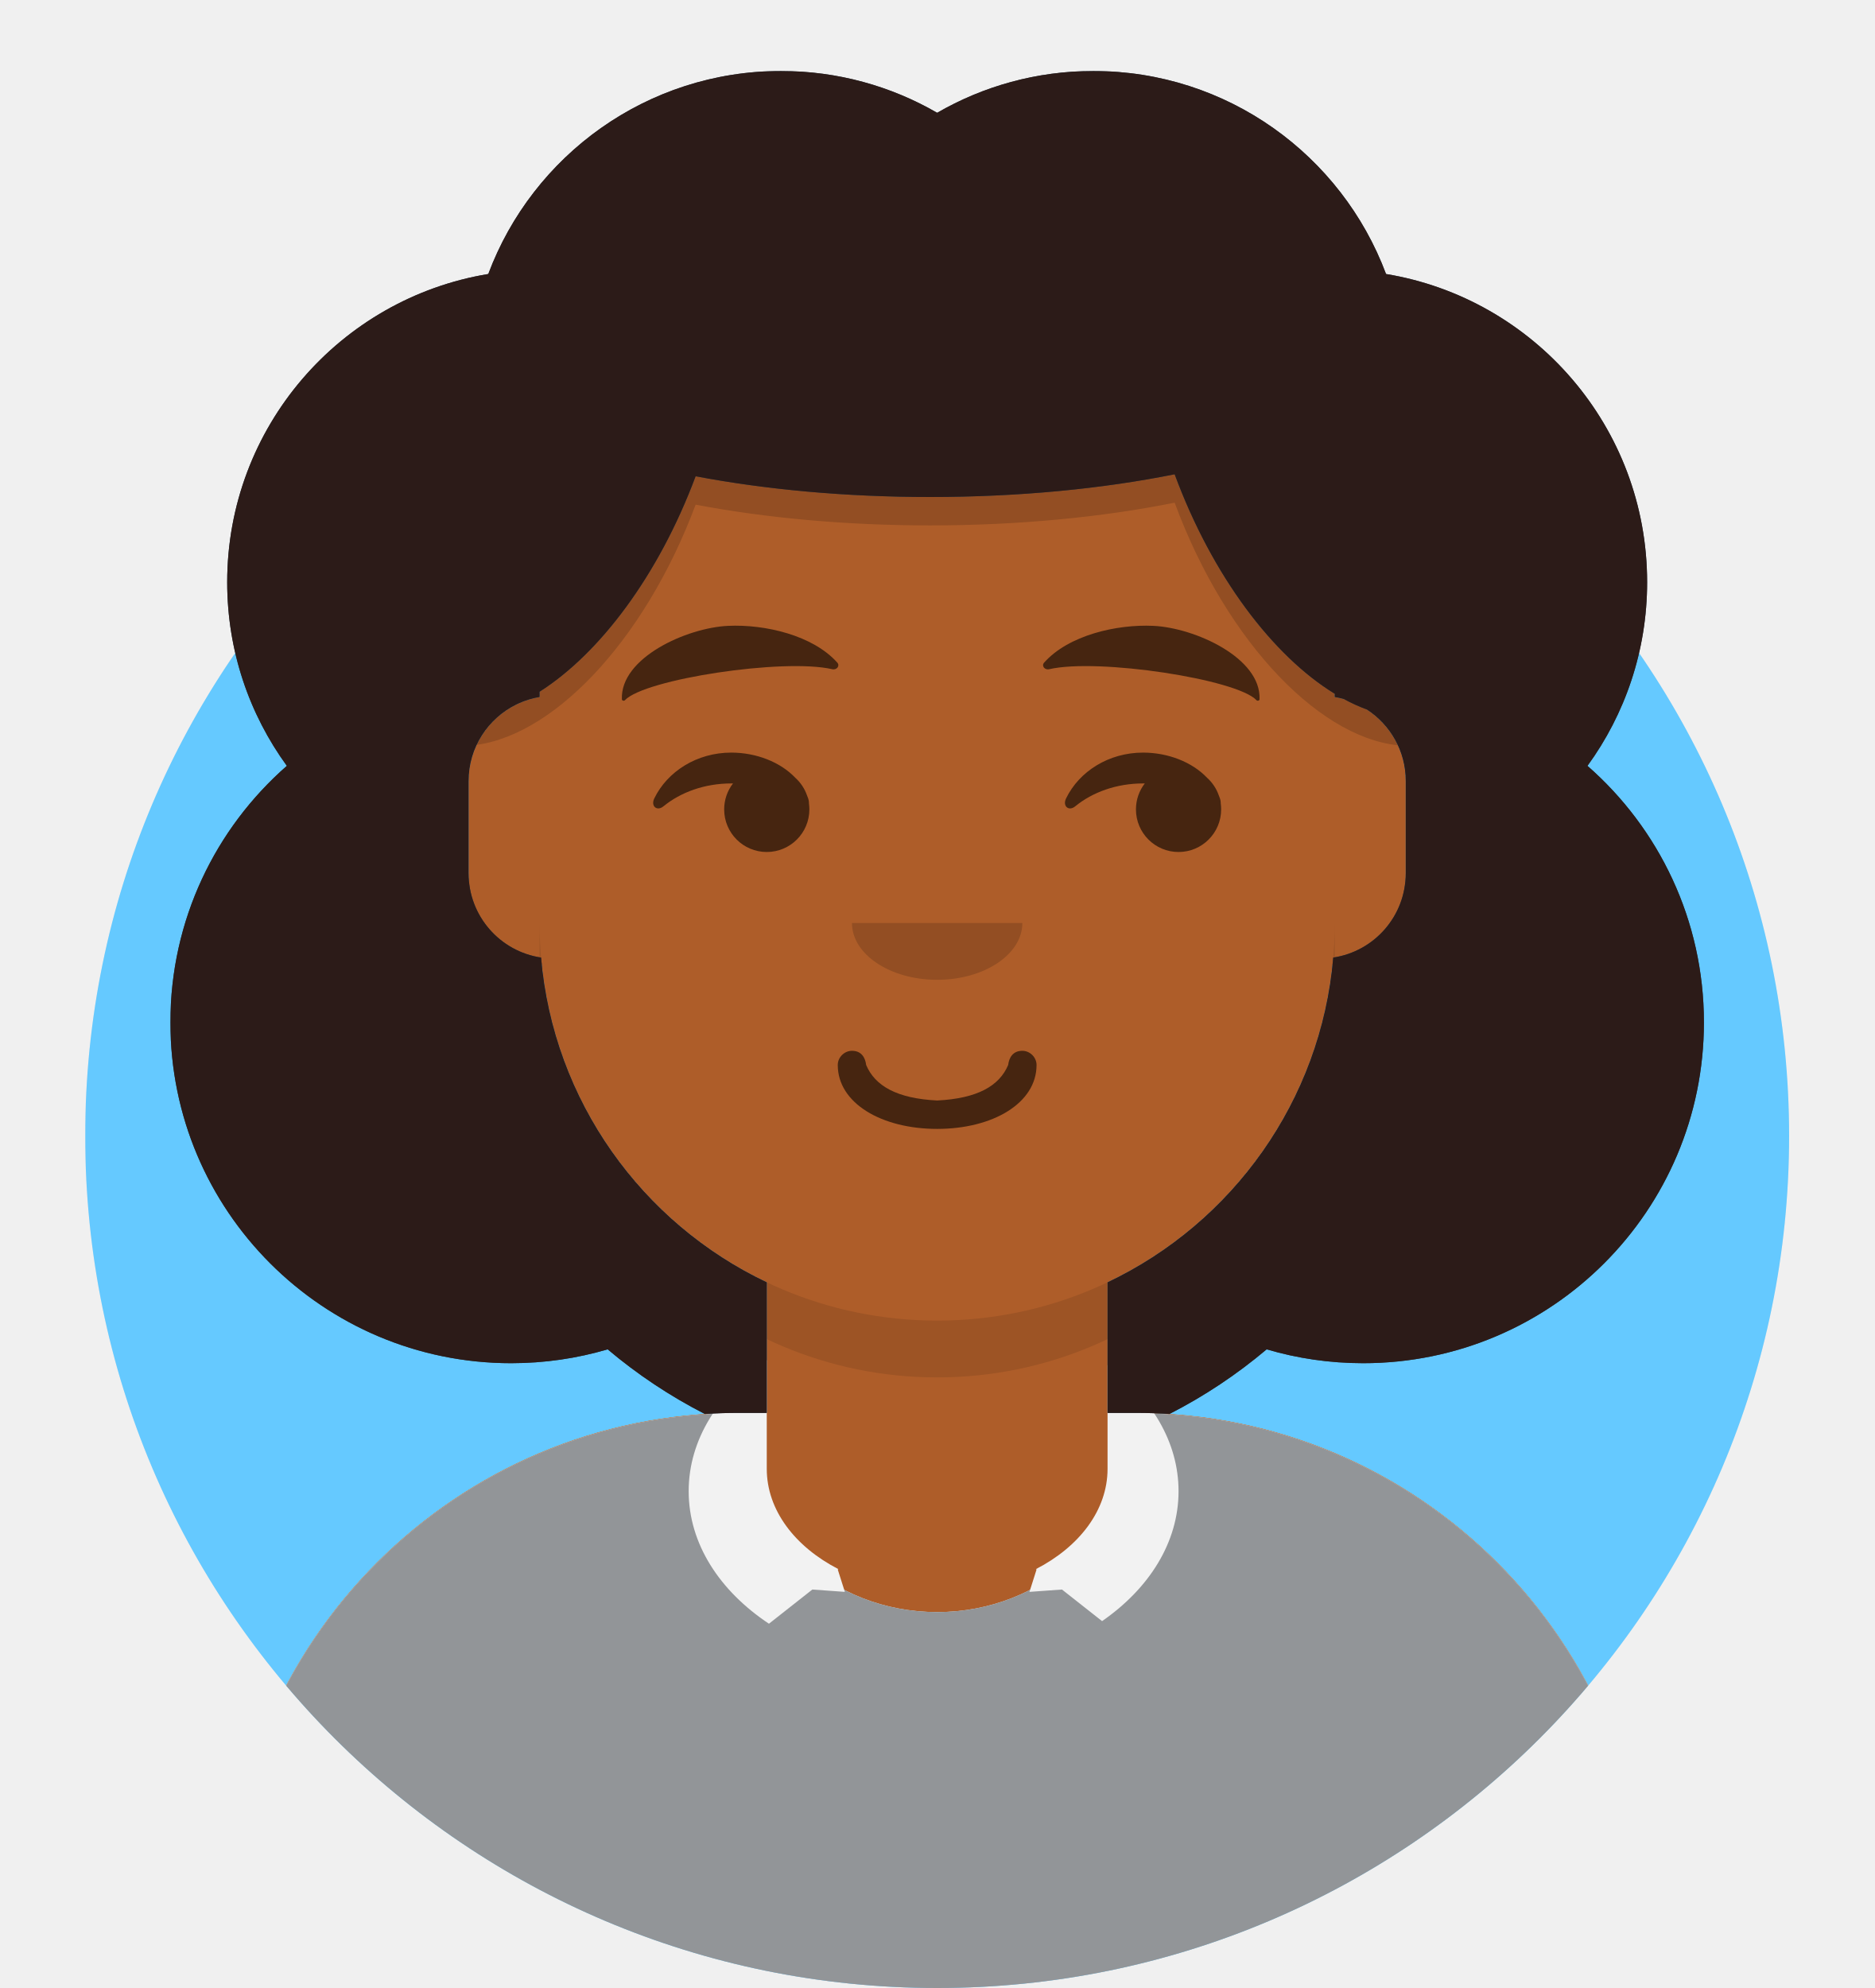
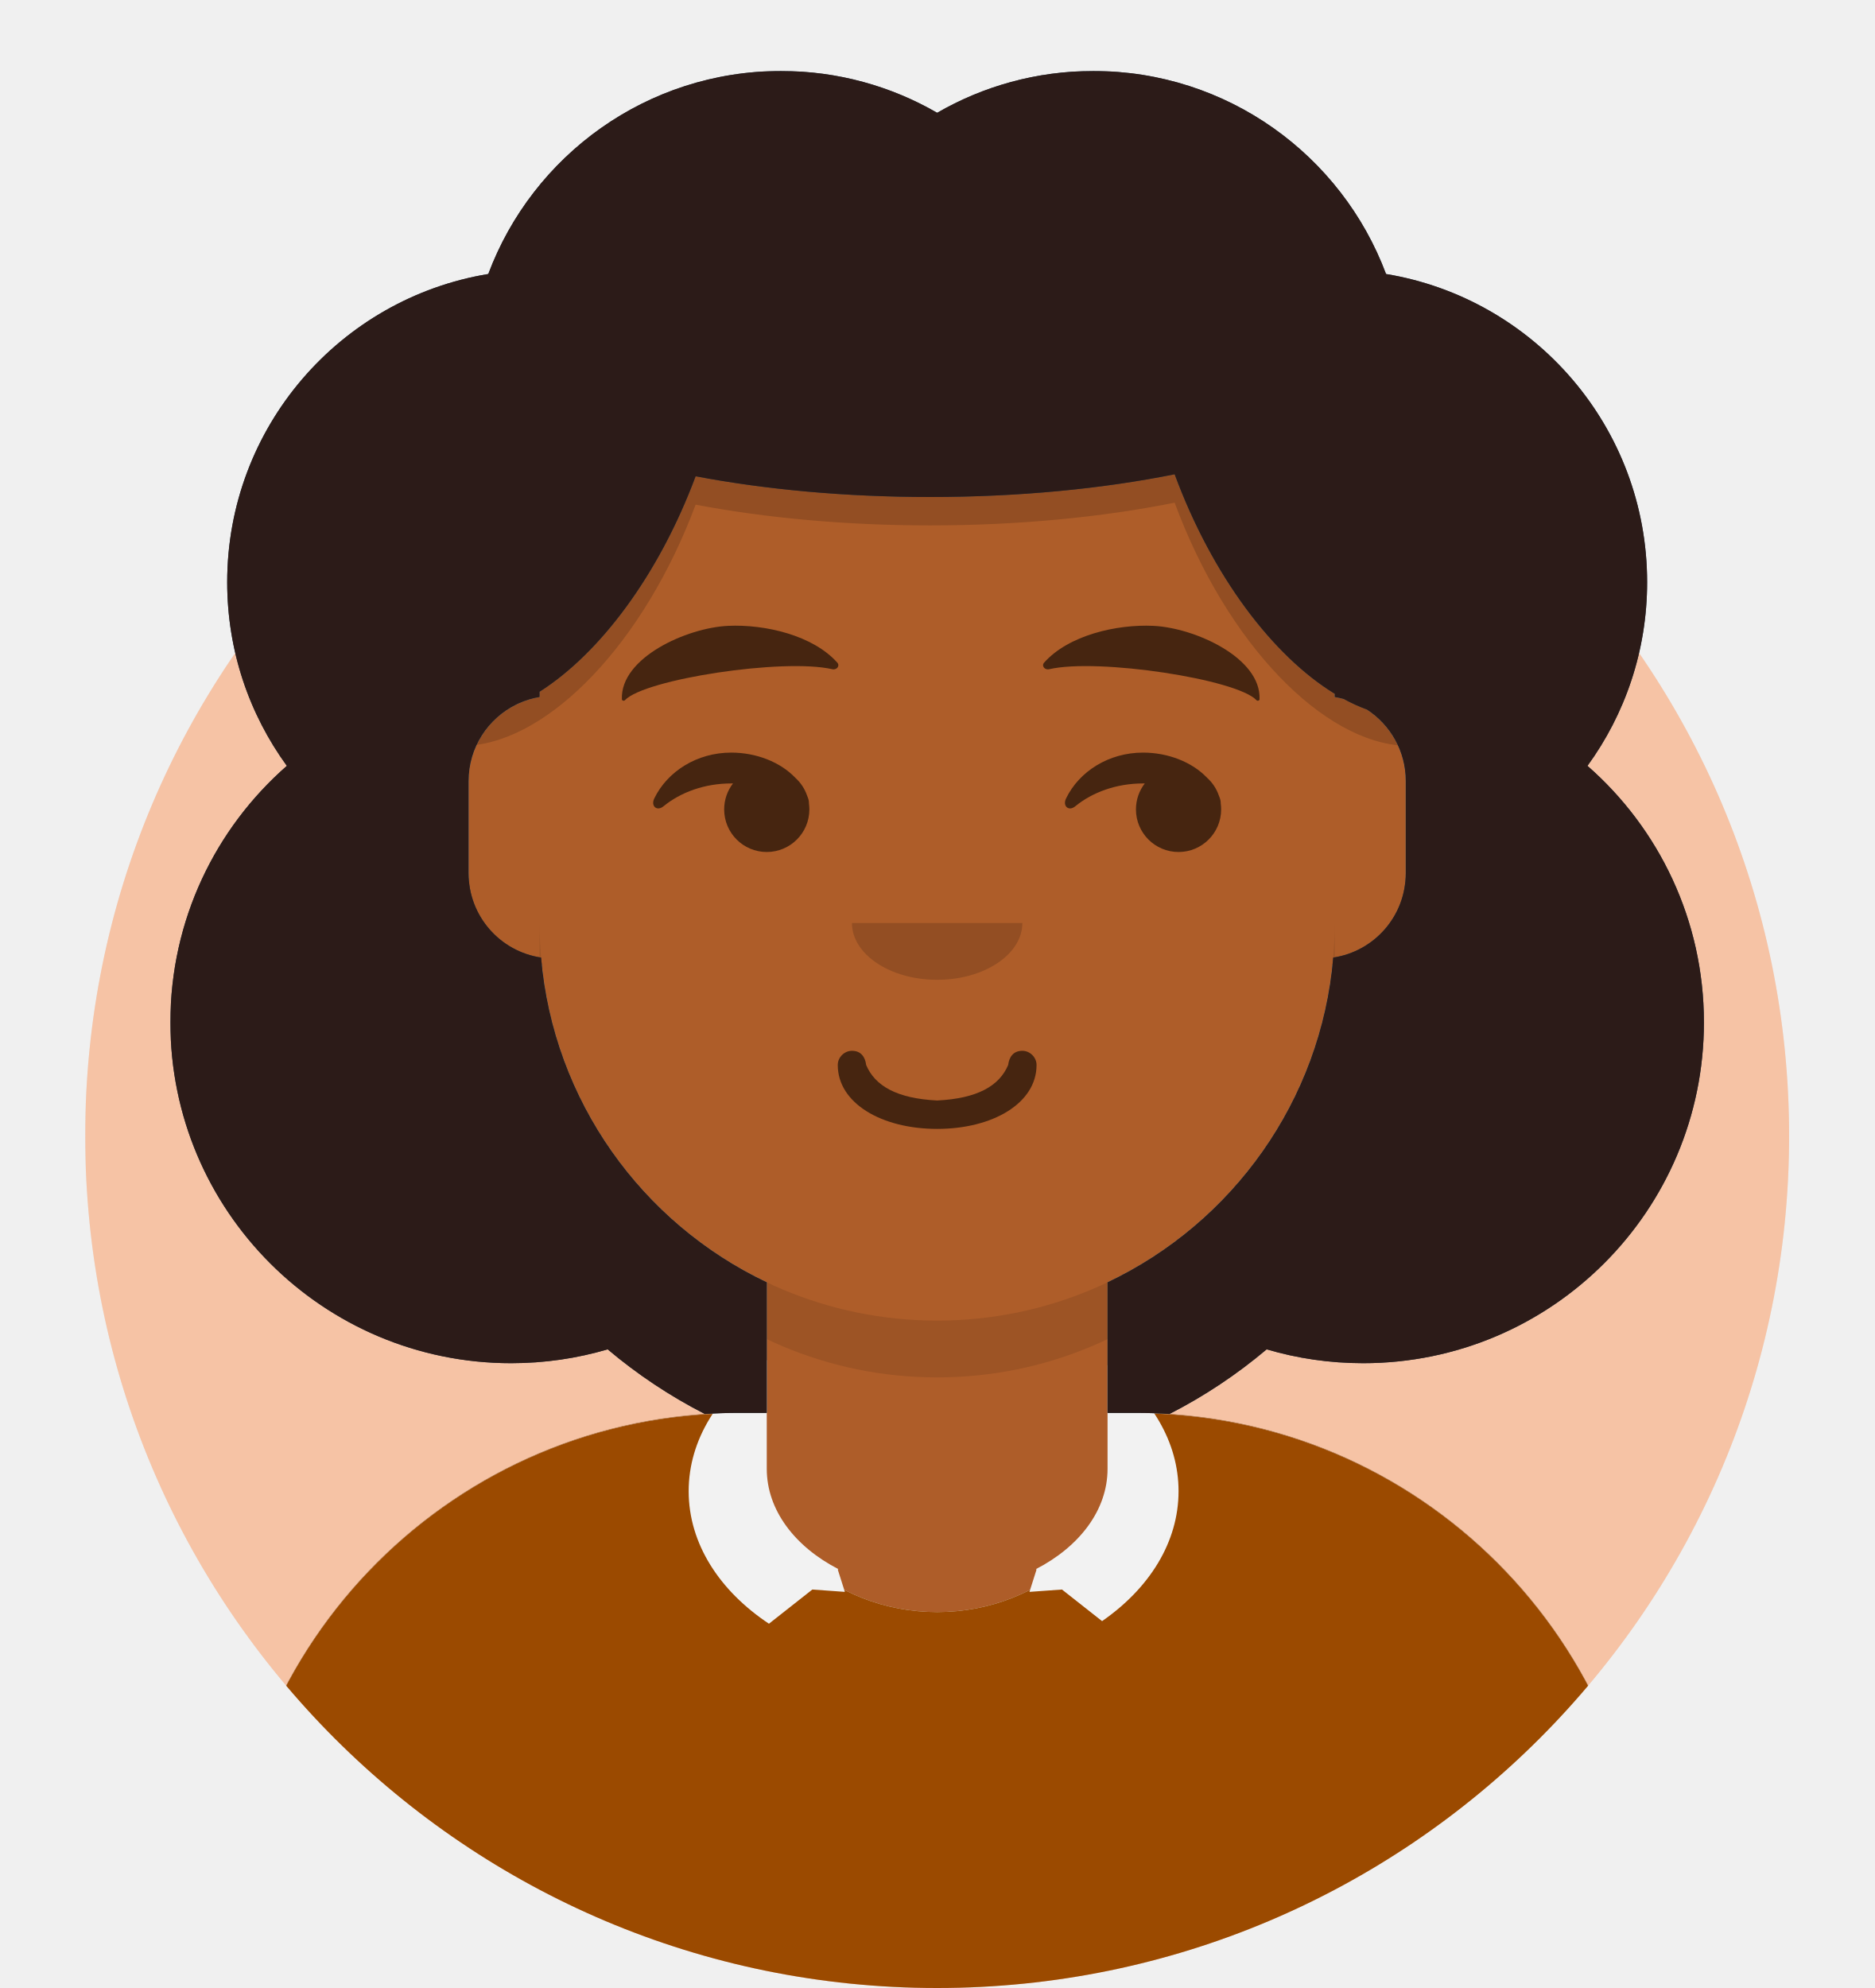
<svg xmlns="http://www.w3.org/2000/svg" xmlns:xlink="http://www.w3.org/1999/xlink" width="264px" height="280px" viewBox="0 0 264 280" version="1.1">
  <defs>
    <circle id="react-path-44" cx="120" cy="120" r="120" />
    <path d="M12,160 C12,226.274 65.726,280 132,280 C198.274,280 252,226.274 252,160 L264,160 L264,-1.42108547e-14 L-3.19744231e-14,-1.42108547e-14 L-3.19744231e-14,160 L12,160 Z" id="react-path-45" />
    <path d="M124,144.611 L124,163 L128,163 L128,163 C167.765,163 200,195.235 200,235 L200,244 L0,244 L0,235 C-4.86974701e-15,195.235 32.235,163 72,163 L72,163 L76,163 L76,144.611 C58.763,136.422 46.372,119.687 44.305,99.881 C38.48,99.058 34,94.052 34,88 L34,74 C34,68.054 38.325,63.118 44,62.166 L44,56 L44,56 C44,25.072 69.072,5.68137151e-15 100,0 L100,0 L100,0 C130.928,-5.68137151e-15 156,25.072 156,56 L156,62.166 C161.675,63.118 166,68.054 166,74 L166,88 C166,94.052 161.52,99.058 155.695,99.881 C153.628,119.687 141.237,136.422 124,144.611 Z" id="react-path-46" />
  </defs>
  <g id="Avataaar" stroke="none" stroke-width="1" fill="none" fill-rule="evenodd">
    <g transform="translate(-825, -1100)" id="Avataaar/Circle">
      <g transform="translate(825, 1100)">
        <g id="Circle" stroke-width="1" fill-rule="evenodd" transform="translate(12, 40)">
          <mask id="react-mask-47" fill="white">
            <use xlink:href="#react-path-44" />
          </mask>
          <use id="Circle-Background" fill="#E6E6E6" xlink:href="#react-path-44" />
-           <g id="Color/Palette/Blue-01" mask="url(#react-mask-47)" fill="#65C9FF">
+           <g id="Color/Palette/Blue-01" mask="url(#react-mask-47)" fill="#F6C3A5">
            <rect id="🖍Color" x="0" y="0" width="240" height="240" />
          </g>
        </g>
        <mask id="react-mask-48" fill="white">
          <use xlink:href="#react-path-45" />
        </mask>
        <g id="Mask" />
        <g id="Avataaar" stroke-width="1" fill-rule="evenodd" mask="url(#react-mask-48)">
          <g id="Body" transform="translate(32, 36)">
            <mask id="react-mask-49" fill="white">
              <use xlink:href="#react-path-46" />
            </mask>
            <use fill="#D0C6AC" xlink:href="#react-path-46" />
            <g id="Skin/👶🏽-03-Brown" mask="url(#react-mask-49)" fill="#AE5D29">
              <g transform="translate(0, 0)" id="Color">
                <rect x="0" y="0" width="264" height="280" />
              </g>
            </g>
            <path d="M156,79 L156,102 C156,132.928 130.928,158 100,158 C69.072,158 44,132.928 44,102 L44,79 L44,94 C44,124.928 69.072,150 100,150 C130.928,150 156,124.928 156,94 L156,79 Z" id="Neck-Shadow" fill-opacity="0.1" fill="#000000" mask="url(#react-mask-49)" />
          </g>
          <g id="Clothing/Collar-+-Sweater" transform="translate(0, 170)">
            <defs>
              <path d="M105.192,29.052 L104,29.052 L104,29.052 C64.235,29.052 32,61.287 32,101.052 L32,110 L232,110 L232,101.052 C232,61.287 199.765,29.052 160,29.052 L160,29.052 L158.808,29.052 C158.935,30.035 159,31.036 159,32.052 C159,45.859 146.912,57.052 132,57.052 C117.088,57.052 105,45.859 105,32.052 C105,31.036 105.065,30.035 105.192,29.052 Z" id="react-path-50" />
            </defs>
            <mask id="react-mask-51" fill="white">
              <use xlink:href="#react-path-50" />
            </mask>
            <use id="Clothes" fill="#E6E6E6" fill-rule="evenodd" xlink:href="#react-path-50" />
-             <g id="Color/Palette/Gray-01" mask="url(#react-mask-51)" fill-rule="evenodd" fill="#929598">
+             <g id="Color/Palette/Gray-01" mask="url(#react-mask-51)" fill-rule="evenodd" fill="#9B4A00">
              <rect id="🖍Color" x="0" y="0" width="264" height="110" />
            </g>
            <path d="M156,22.279 C162.182,26.835 166,33.106 166,40.028 C166,47.233 161.863,53.733 155.229,58.327 L149.579,53.876 L145,54.208 L146,51.057 L145.922,50.996 C152.022,47.853 156,42.7 156,36.877 L156,22.279 Z M108,21.571 C101.233,26.174 97,32.74 97,40.028 C97,47.426 101.362,54.08 108.308,58.692 L114.421,53.876 L119,54.208 L118,51.057 L118.078,50.996 C111.978,47.853 108,42.7 108,36.877 L108,21.571 Z" id="Collar" fill="#F2F2F2" fill-rule="evenodd" />
          </g>
          <g id="Face" transform="translate(76, 82)" fill="#000000">
            <g id="Mouth/Twinkle" transform="translate(2, 52)" fill-opacity="0.6" fill-rule="nonzero" fill="#000000">
              <path d="M40,16 C40,21.372 46.158,25 54,25 C61.842,25 68,21.372 68,16 C68,14.895 67.05,14 66,14 C64.707,14 64.13,14.905 64,16 C62.758,18.938 59.683,20.716 54,21 C48.317,20.716 45.242,18.938 44,16 C43.87,14.905 43.293,14 42,14 C40.95,14 40,14.895 40,16 Z" id="Mouth" />
            </g>
            <g id="Nose/Default" transform="translate(28, 40)" fill-opacity="0.16">
              <path d="M16,8 C16,12.418 21.373,16 28,16 L28,16 C34.627,16 40,12.418 40,8" id="Nose" />
            </g>
            <g id="Eyes/Side-😒" transform="translate(0, 8)" fill-opacity="0.6">
              <path d="M27.241,20.346 C26.463,21.357 26,22.625 26,24 C26,27.314 28.686,30 32,30 C35.314,30 38,27.314 38,24 C38,23.71 37.979,23.424 37.94,23.145 C37.947,22.923 37.91,22.671 37.815,22.407 C37.77,22.281 37.722,22.157 37.671,22.035 C37.337,21.072 36.765,20.22 36.025,19.551 C33.899,17.317 30.506,16 26.998,16 C22.164,16 18.007,18.649 16.16,22.447 C15.62,23.558 16.547,24.3 17.438,23.572 C19.874,21.579 23.257,20.344 26.998,20.344 C27.079,20.344 27.16,20.344 27.241,20.346 Z" id="Eye" />
              <path d="M85.241,20.346 C84.463,21.357 84,22.625 84,24 C84,27.314 86.686,30 90,30 C93.314,30 96,27.314 96,24 C96,23.71 95.979,23.424 95.94,23.145 C95.947,22.923 95.91,22.671 95.815,22.407 C95.77,22.281 95.722,22.157 95.671,22.035 C95.337,21.072 94.765,20.22 94.025,19.551 C91.899,17.317 88.506,16 84.998,16 C80.164,16 76.007,18.649 74.16,22.447 C73.62,23.558 74.547,24.3 75.438,23.572 C77.874,21.579 81.257,20.344 84.998,20.344 C85.079,20.344 85.16,20.344 85.241,20.346 Z" id="Eye" />
            </g>
            <g id="Eyebrow/Natural/Default-Natural" fill-opacity="0.6">
              <path d="M26.039,6.21 C20.278,6.983 11.293,12.005 12.044,17.818 C12.069,18.008 12.357,18.067 12.481,17.908 C14.967,14.72 34.193,10.037 41.194,11.015 C41.835,11.104 42.258,10.443 41.821,10.03 C38.077,6.495 31.2,5.512 26.039,6.21" id="Eyebrow" transform="translate(27, 12) rotate(5) translate(-27, -12) " />
              <path d="M85.039,6.21 C79.278,6.983 70.293,12.005 71.044,17.818 C71.069,18.008 71.357,18.067 71.481,17.908 C73.967,14.72 93.193,10.037 100.194,11.015 C100.835,11.104 101.258,10.443 100.821,10.03 C97.077,6.495 90.2,5.512 85.039,6.21" id="Eyebrow" transform="translate(86, 12) scale(-1, 1) rotate(5) translate(-86, -12) " />
            </g>
          </g>
          <g id="Top" stroke-width="1" fill-rule="evenodd">
            <defs>
              <rect id="react-path-54" x="0" y="0" width="264" height="280" />
              <path d="M48.725,89.219 C44.742,91.171 42,95.265 42,100 L42,113 C42,119.019 46.431,124.002 52.209,124.867 C53.952,145.115 66.469,162.283 84,170.611 L84,189 L80,189 L80,189 C78.414,189 76.839,189.051 75.279,189.152 C70.362,186.64 65.772,183.578 61.59,180.049 C57.281,181.319 52.72,182 48,182 C21.49,182 0,160.51 0,134 C0,119.591 6.349,106.665 16.402,97.866 C11.118,90.606 8,81.667 8,72 C8,50.161 23.911,32.038 44.774,28.591 C51.019,11.89 67.121,0 86,0 C94.014,0 101.528,2.143 108,5.886 C114.472,2.143 121.986,0 130,0 C148.879,0 164.981,11.89 171.226,28.591 C192.089,32.038 208,50.161 208,72 C208,81.667 204.882,90.606 199.598,97.866 C209.651,106.665 216,119.591 216,134 C216,160.51 194.51,182 168,182 C163.28,182 158.719,181.319 154.41,180.049 C150.228,183.578 145.638,186.64 140.721,189.152 C139.161,189.051 137.586,189 136,189 L136,189 L132,189 L132,170.611 C149.531,162.283 162.048,145.115 163.791,124.867 C169.569,124.002 174,119.019 174,113 L174,100 C174,95.778 171.82,92.066 168.524,89.927 C167.451,89.534 166.37,89.042 165.289,88.456 C164.869,88.337 164.438,88.239 164,88.166 L164,87.713 C155.319,82.41 146.765,71.175 141.45,56.799 C131.312,58.835 119.547,60 107,60 C95.039,60 83.788,58.941 73.981,57.079 C68.755,71.064 60.464,82.043 52,87.423 L52,88.166 C50.978,88.337 49.999,88.638 49.082,89.051 C48.963,89.108 48.844,89.164 48.725,89.219 Z" id="react-path-55" />
            </defs>
            <mask id="react-mask-52" fill="white">
              <use xlink:href="#react-path-54" />
            </mask>
            <g id="Mask" />
            <g id="Top/Long-Hair/Curly" mask="url(#react-mask-52)">
              <g transform="translate(-1, 0)">
                <path d="M105.985,27.764 C114.013,26.627 122.796,26 132,26 C142.358,26 152.183,26.794 160.999,28.216 C183.452,38.75 199,61.559 199,88 L199,105.044 C187.462,104.673 173.831,90.764 166.45,70.799 C156.312,72.835 144.547,74 132,74 C120.039,74 108.788,72.941 98.981,71.079 C91.676,90.627 78.383,104.302 67,105.022 L67,88 L67,88 C67,61.175 83.004,38.087 105.985,27.764 Z" id="Shadow" fill-opacity="0.16" fill="#000000" fill-rule="evenodd" />
                <g id="Hair" stroke-width="1" fill="none" fill-rule="evenodd" transform="translate(25, 10)">
                  <mask id="react-mask-53" fill="white">
                    <use xlink:href="#react-path-55" />
                  </mask>
                  <use id="Curly!" fill="#314756" xlink:href="#react-path-55" />
                  <g id="Skin/👶🏽-03-Brown" mask="url(#react-mask-53)" fill="#2C1B18">
                    <g transform="translate(0, 0) " id="Color">
                      <rect x="0" y="0" width="264" height="280" />
                    </g>
                  </g>
                </g>
              </g>
            </g>
          </g>
        </g>
      </g>
    </g>
  </g>
</svg>
